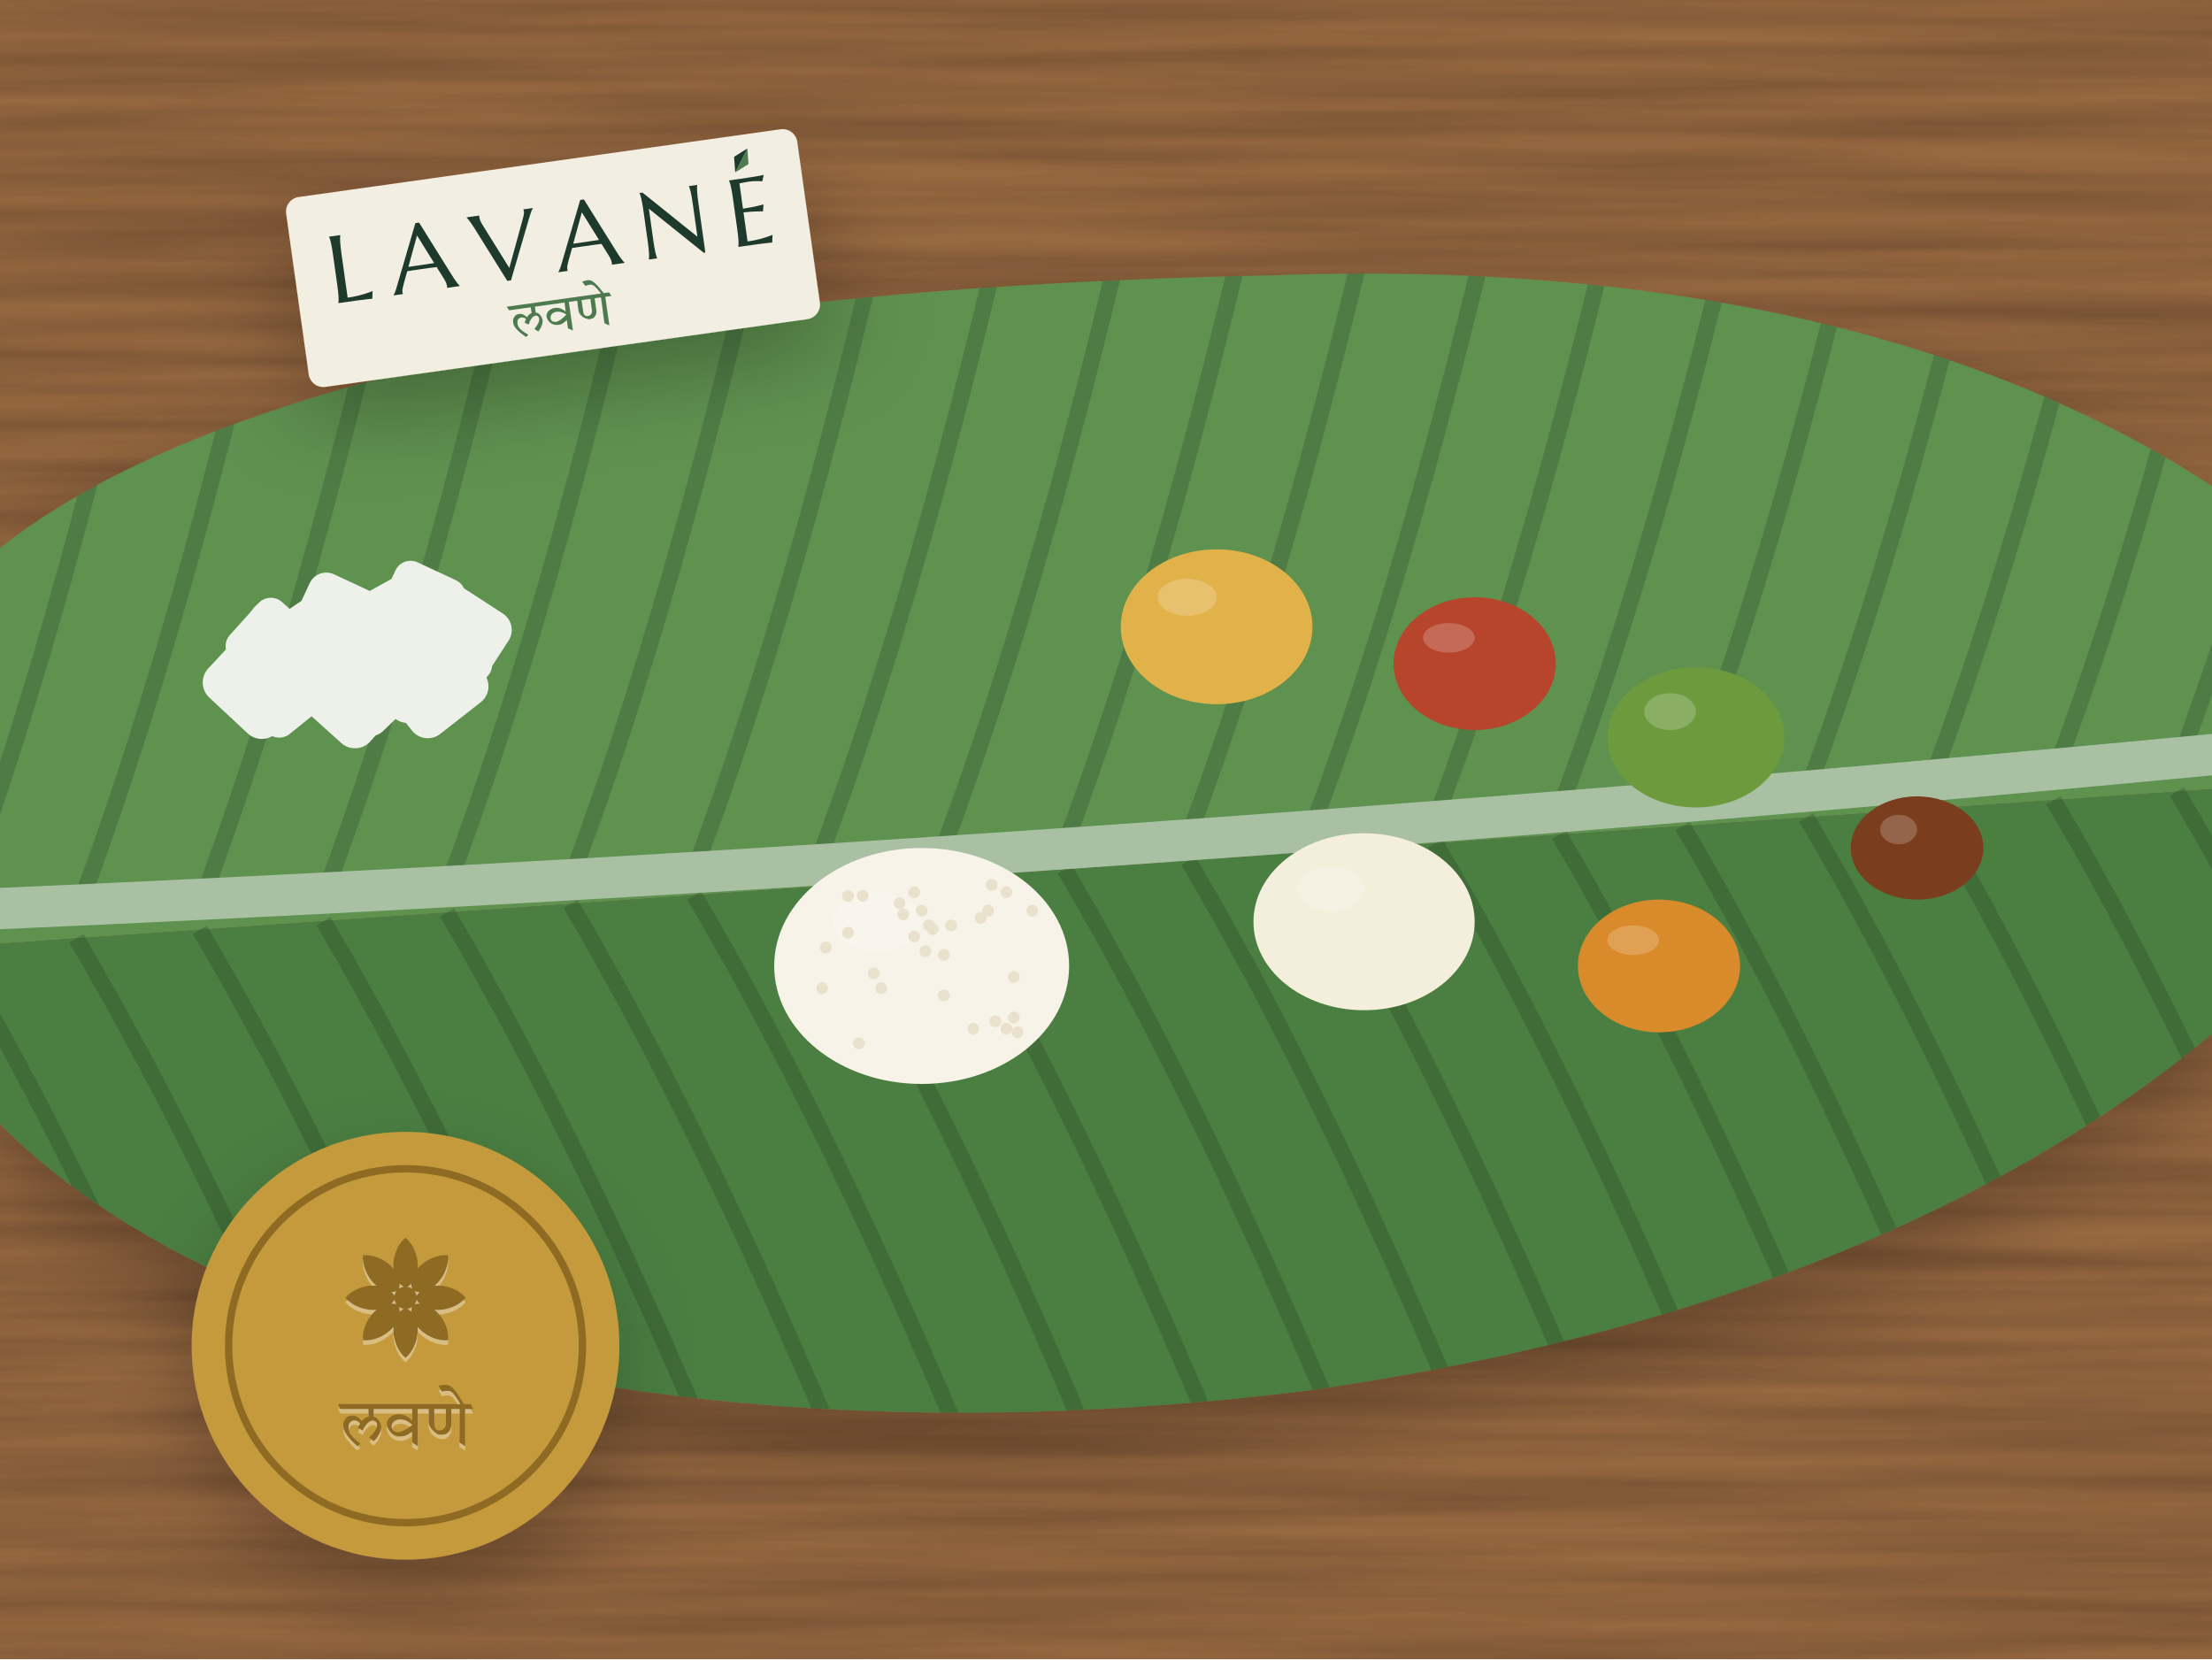
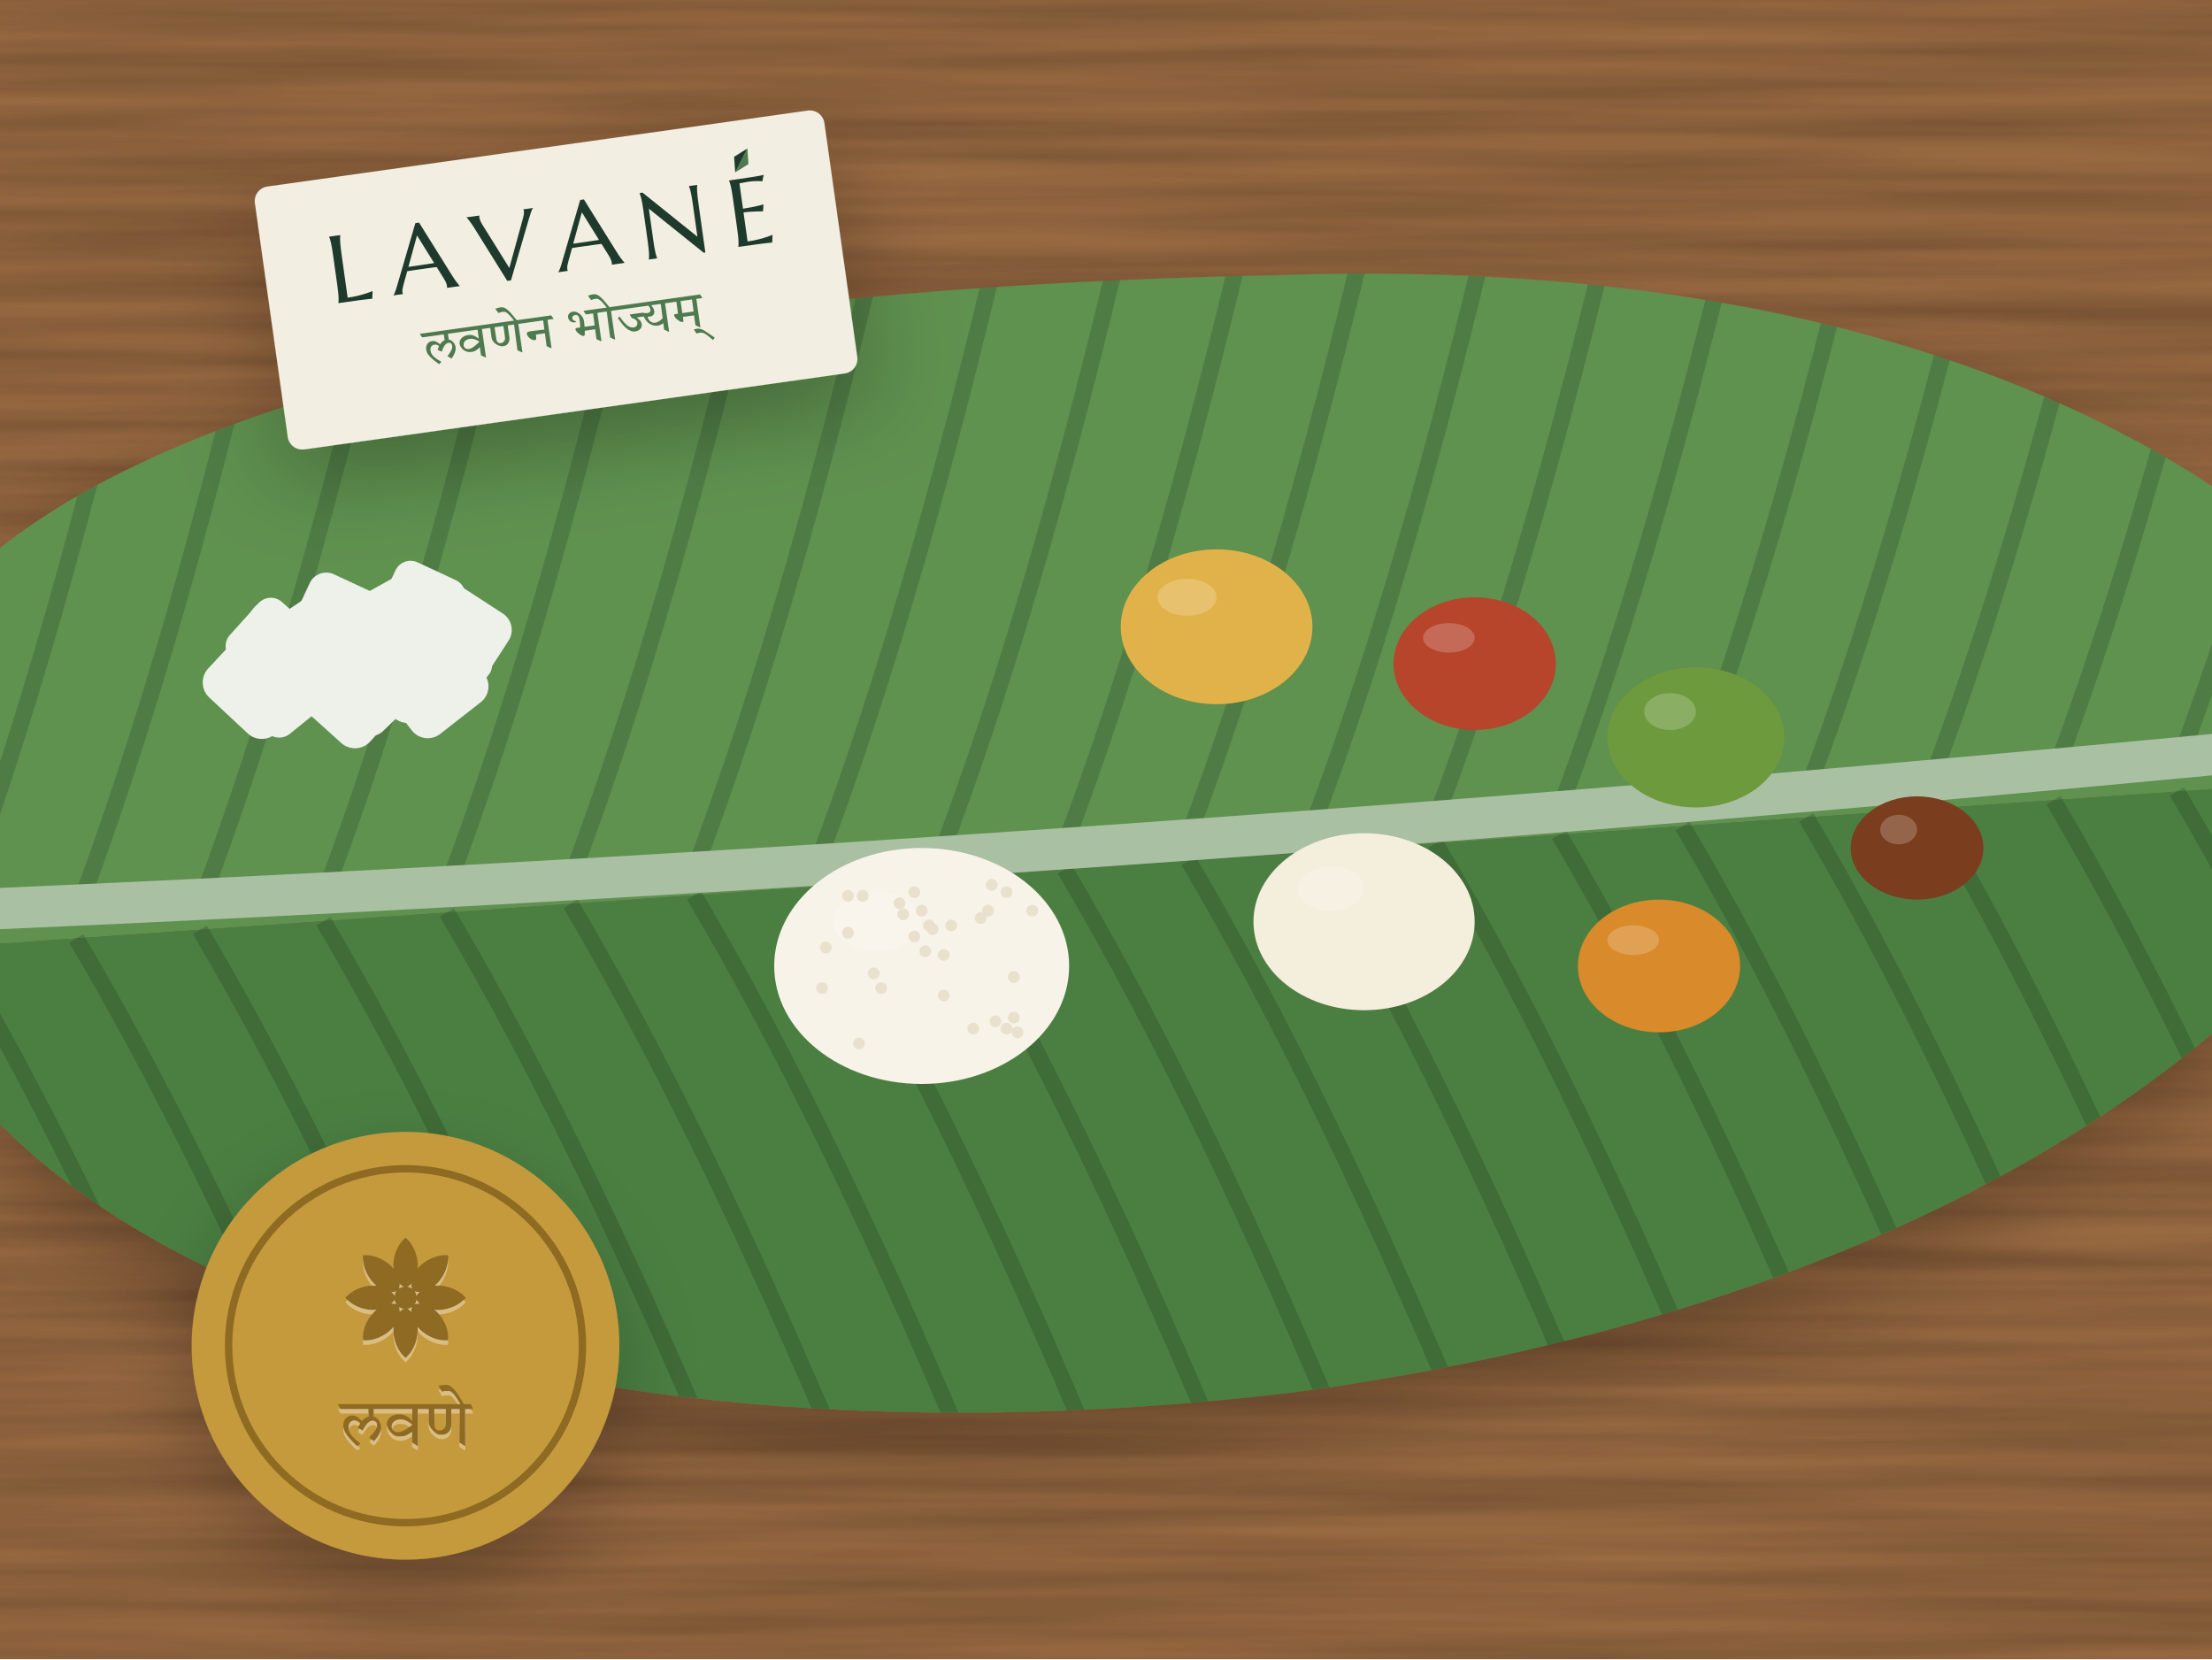
<svg xmlns="http://www.w3.org/2000/svg" viewBox="0 0 600 450" role="img" aria-hidden="true">
  <defs>
-     <filter id="i1grain" x="0" y="0" width="100%" height="100%">
+     <filter id="i2grain" x="0" y="0" width="100%" height="100%">
      <feTurbulence type="fractalNoise" baseFrequency=".9" numOctaves="2" seed="4" result="n" />
      <feColorMatrix in="n" type="matrix" values="0 0 0 0 0  0 0 0 0 0  0 0 0 0 0  0 0 0 .09 0" result="a" />
      <feComposite in="a" in2="SourceGraphic" operator="in" result="b" />
      <feMerge>
        <feMergeNode in="SourceGraphic" />
        <feMergeNode in="b" />
      </feMerge>
    </filter>
-     <filter id="i1wood" x="0" y="0" width="100%" height="100%">
+     <filter id="i2wood" x="0" y="0" width="100%" height="100%">
      <feTurbulence type="fractalNoise" baseFrequency=".006 .16" numOctaves="3" seed="8" result="n" />
      <feColorMatrix in="n" type="matrix" values="0 0 0 0 0  0 0 0 0 0  0 0 0 0 0  0 0 0 .55 -.08" result="a" />
      <feComposite in="a" in2="SourceGraphic" operator="in" result="b" />
      <feMerge>
        <feMergeNode in="SourceGraphic" />
        <feMergeNode in="b" />
      </feMerge>
    </filter>
-     <filter id="i1rough" x="-5%" y="-5%" width="110%" height="110%">
+     <filter id="i2rough" x="-5%" y="-5%" width="110%" height="110%">
      <feTurbulence type="fractalNoise" baseFrequency=".7" numOctaves="2" seed="2" result="n" />
      <feDisplacementMap in="SourceGraphic" in2="n" scale="1.8" xChannelSelector="R" yChannelSelector="G" result="d" />
      <feTurbulence type="fractalNoise" baseFrequency="1.1" seed="5" result="s" />
      <feColorMatrix in="s" type="matrix" values="0 0 0 0 0  0 0 0 0 0  0 0 0 0 0  0 0 0 -.8 1.3" result="sm" />
      <feComposite in="d" in2="sm" operator="in" />
    </filter>
-     <filter id="i1engrave" x="-5%" y="-5%" width="110%" height="110%">
+     <filter id="i2engrave" x="-5%" y="-5%" width="110%" height="110%">
      <feOffset dx="0" dy="1.2" in="SourceAlpha" result="o" />
      <feFlood flood-color="#fff" flood-opacity=".35" />
      <feComposite in2="o" operator="in" result="hl" />
      <feMerge>
        <feMergeNode in="hl" />
        <feMergeNode in="SourceGraphic" />
      </feMerge>
    </filter>
-     <filter id="i1soft" x="-100%" y="-100%" width="300%" height="300%">
+     <filter id="i2soft" x="-100%" y="-100%" width="300%" height="300%">
      <feGaussianBlur stdDeviation="14" />
    </filter>
-     <filter id="i1shadow" x="-20%" y="-20%" width="140%" height="150%">
+     <filter id="i2shadow" x="-20%" y="-20%" width="140%" height="150%">
      <feDropShadow dx="0" dy="10" stdDeviation="12" flood-color="#000" flood-opacity=".25" />
    </filter>
-     <filter id="i1emboss" x="-10%" y="-10%" width="120%" height="120%">
+     <filter id="i2emboss" x="-10%" y="-10%" width="120%" height="120%">
      <feGaussianBlur in="SourceAlpha" stdDeviation="1.2" result="b" />
      <feSpecularLighting in="b" surfaceScale="3" specularConstant=".7" specularExponent="18" lighting-color="#fff" result="s">
        <feDistantLight azimuth="225" elevation="40" />
      </feSpecularLighting>
      <feComposite in="s" in2="SourceAlpha" operator="in" result="sp" />
      <feComposite in="SourceGraphic" in2="sp" operator="arithmetic" k1="0" k2="1" k3=".5" k4="0" />
    </filter>
  </defs>
  <rect width="600" height="450" fill="#9A6B43" />
-   <rect width="600" height="450" fill="#9A6B43" filter="url(#i1wood)" />
-   <g filter="url(#i1shadow)">
+   <rect width="600" height="450" fill="#9A6B43" filter="url(#i2wood)" />
+   <g filter="url(#i2shadow)">
    <g transform="translate(300 235) rotate(-4)">
-       <clipPath id="bl2">
+       <clipPath id="bl3">
        <path d="M-336.00 -33.60 C-336.00 -134.40 -168.00 -168.00 56.00 -156.80 C224.00 -151.20 324.80 -89.60 369.60 -11.20 C313.60 78.40 201.60 134.40 44.80 145.60 C-156.80 156.80 -336.00 89.60 -336.00 -33.60 Z" />
      </clipPath>
-       <g clip-path="url(#bl2)">
+       <g clip-path="url(#bl3)">
        <rect x="-392.0" y="-224.0" width="784.0" height="224.0" fill="#5E9150" />
        <rect x="-392.0" y="0" width="784.0" height="224.0" fill="#4C7F42" />
        <path d="M-313.60 -5.60 Q-280.00 -78.40 -246.40 -190.40" stroke="#00000026" stroke-width="4.48" fill="none" />
        <path d="M-313.60 0.00 Q-280.00 67.20 -246.40 168.00" stroke="#00000026" stroke-width="4.48" fill="none" />
        <path d="M-280.00 -5.60 Q-246.40 -78.40 -212.80 -190.40" stroke="#00000026" stroke-width="4.48" fill="none" />
        <path d="M-280.00 0.00 Q-246.40 67.20 -212.80 168.00" stroke="#00000026" stroke-width="4.48" fill="none" />
        <path d="M-246.40 -5.60 Q-212.80 -78.40 -179.20 -190.40" stroke="#00000026" stroke-width="4.48" fill="none" />
        <path d="M-246.40 0.00 Q-212.80 67.20 -179.20 168.00" stroke="#00000026" stroke-width="4.48" fill="none" />
        <path d="M-212.80 -5.60 Q-179.20 -78.40 -145.60 -190.40" stroke="#00000026" stroke-width="4.48" fill="none" />
        <path d="M-212.80 0.00 Q-179.20 67.20 -145.60 168.00" stroke="#00000026" stroke-width="4.48" fill="none" />
        <path d="M-179.20 -5.60 Q-145.60 -78.40 -112.00 -190.40" stroke="#00000026" stroke-width="4.48" fill="none" />
        <path d="M-179.20 0.00 Q-145.60 67.20 -112.00 168.00" stroke="#00000026" stroke-width="4.48" fill="none" />
        <path d="M-145.60 -5.60 Q-112.00 -78.40 -78.40 -190.40" stroke="#00000026" stroke-width="4.48" fill="none" />
        <path d="M-145.60 0.00 Q-112.00 67.20 -78.40 168.00" stroke="#00000026" stroke-width="4.48" fill="none" />
        <path d="M-112.00 -5.60 Q-78.40 -78.40 -44.80 -190.40" stroke="#00000026" stroke-width="4.48" fill="none" />
        <path d="M-112.00 0.00 Q-78.40 67.20 -44.80 168.00" stroke="#00000026" stroke-width="4.48" fill="none" />
        <path d="M-78.40 -5.60 Q-44.80 -78.40 -11.20 -190.40" stroke="#00000026" stroke-width="4.48" fill="none" />
        <path d="M-78.40 0.00 Q-44.80 67.20 -11.20 168.00" stroke="#00000026" stroke-width="4.48" fill="none" />
        <path d="M-44.80 -5.60 Q-11.20 -78.40 22.40 -190.40" stroke="#00000026" stroke-width="4.48" fill="none" />
        <path d="M-44.80 0.00 Q-11.20 67.20 22.40 168.00" stroke="#00000026" stroke-width="4.48" fill="none" />
        <path d="M-11.20 -5.60 Q22.40 -78.40 56.00 -190.40" stroke="#00000026" stroke-width="4.48" fill="none" />
        <path d="M-11.20 0.00 Q22.40 67.20 56.00 168.00" stroke="#00000026" stroke-width="4.48" fill="none" />
        <path d="M22.40 -5.60 Q56.00 -78.40 89.60 -190.40" stroke="#00000026" stroke-width="4.48" fill="none" />
        <path d="M22.40 0.00 Q56.00 67.20 89.60 168.00" stroke="#00000026" stroke-width="4.48" fill="none" />
        <path d="M56.00 -5.60 Q89.60 -78.40 123.20 -190.40" stroke="#00000026" stroke-width="4.48" fill="none" />
        <path d="M56.00 0.00 Q89.60 67.20 123.20 168.00" stroke="#00000026" stroke-width="4.48" fill="none" />
        <path d="M89.60 -5.60 Q123.20 -78.40 156.80 -190.40" stroke="#00000026" stroke-width="4.48" fill="none" />
        <path d="M89.60 0.00 Q123.20 67.20 156.80 168.00" stroke="#00000026" stroke-width="4.48" fill="none" />
        <path d="M123.20 -5.60 Q156.80 -78.40 190.40 -190.40" stroke="#00000026" stroke-width="4.48" fill="none" />
        <path d="M123.20 0.00 Q156.80 67.20 190.40 168.00" stroke="#00000026" stroke-width="4.48" fill="none" />
        <path d="M156.80 -5.60 Q190.40 -78.40 224.00 -190.40" stroke="#00000026" stroke-width="4.48" fill="none" />
        <path d="M156.80 0.00 Q190.40 67.20 224.00 168.00" stroke="#00000026" stroke-width="4.48" fill="none" />
        <path d="M190.40 -5.60 Q224.00 -78.40 257.60 -190.40" stroke="#00000026" stroke-width="4.48" fill="none" />
        <path d="M190.40 0.00 Q224.00 67.20 257.60 168.00" stroke="#00000026" stroke-width="4.48" fill="none" />
        <path d="M224.00 -5.60 Q257.60 -78.40 291.20 -190.40" stroke="#00000026" stroke-width="4.48" fill="none" />
        <path d="M224.00 0.00 Q257.60 67.20 291.20 168.00" stroke="#00000026" stroke-width="4.48" fill="none" />
        <path d="M257.60 -5.60 Q291.20 -78.40 324.80 -190.40" stroke="#00000026" stroke-width="4.48" fill="none" />
        <path d="M257.60 0.00 Q291.20 67.20 324.80 168.00" stroke="#00000026" stroke-width="4.48" fill="none" />
        <path d="M291.20 -5.60 Q324.80 -78.40 358.40 -190.40" stroke="#00000026" stroke-width="4.48" fill="none" />
        <path d="M291.20 0.00 Q324.80 67.20 358.40 168.00" stroke="#00000026" stroke-width="4.48" fill="none" />
        <path d="M324.80 -5.60 Q358.40 -78.40 392.00 -190.40" stroke="#00000026" stroke-width="4.48" fill="none" />
        <path d="M324.80 0.00 Q358.40 67.20 392.00 168.00" stroke="#00000026" stroke-width="4.48" fill="none" />
      </g>
      <path d="M-358.40 -11.20 Q0.00 0.00 369.60 -11.20" stroke="#A9C0A2" stroke-width="11.20" fill="none" stroke-linecap="round" />
      <path d="M-336.00 -22.40 L-392.00 -16.80" stroke="#4C7F42" stroke-width="16.80" stroke-linecap="round" />
      <rect x="-233.25" y="-76.51" width="22.21" height="22.21" rx="4.89" transform="rotate(60 -222.14 -65.40)" fill="#EEF0EA" />
      <rect x="-206.53" y="-73.95" width="22.23" height="22.23" rx="4.89" transform="rotate(50 -195.42 -62.84)" fill="#EEF0EA" />
      <rect x="-230.03" y="-73.81" width="21.01" height="21.01" rx="4.62" transform="rotate(55 -219.52 -63.30)" fill="#EEF0EA" />
      <rect x="-214.58" y="-92.00" width="22.53" height="22.53" rx="4.96" transform="rotate(29 -203.31 -80.73)" fill="#EEF0EA" />
      <rect x="-230.66" y="-80.21" width="20.29" height="20.29" rx="4.46" transform="rotate(20 -220.52 -70.06)" fill="#EEF0EA" />
      <rect x="-198.53" y="-83.25" width="17.37" height="17.37" rx="3.82" transform="rotate(68 -189.84 -74.56)" fill="#EEF0EA" />
      <rect x="-183.20" y="-86.35" width="24.18" height="24.18" rx="5.32" transform="rotate(37 -171.11 -74.26)" fill="#EEF0EA" />
      <rect x="-214.98" y="-76.97" width="23.24" height="23.24" rx="5.11" transform="rotate(44 -203.36 -65.35)" fill="#EEF0EA" />
      <rect x="-200.16" y="-81.25" width="23.98" height="23.98" rx="5.27" transform="rotate(48 -188.17 -69.26)" fill="#EEF0EA" />
      <rect x="-182.40" y="-75.02" width="18.00" height="18.00" rx="3.96" transform="rotate(43 -173.40 -66.02)" fill="#EEF0EA" />
      <rect x="-238.00" y="-78.84" width="25.45" height="25.45" rx="5.60" transform="rotate(47 -225.27 -66.12)" fill="#EEF0EA" />
      <rect x="-197.97" y="-79.32" width="24.46" height="24.46" rx="5.38" transform="rotate(46 -185.74 -67.09)" fill="#EEF0EA" />
      <rect x="-212.22" y="-80.31" width="22.04" height="22.04" rx="4.85" transform="rotate(57 -201.20 -69.29)" fill="#EEF0EA" />
      <rect x="-225.67" y="-78.56" width="19.82" height="19.82" rx="4.36" transform="rotate(21 -215.76 -68.66)" fill="#EEF0EA" />
      <rect x="-192.57" y="-88.78" width="18.26" height="18.26" rx="4.02" transform="rotate(40 -183.44 -79.65)" fill="#EEF0EA" />
      <rect x="-191.29" y="-75.12" width="24.91" height="24.91" rx="5.48" transform="rotate(56 -178.83 -62.67)" fill="#EEF0EA" />
      <rect x="-233.05" y="-84.93" width="25.65" height="25.65" rx="5.64" transform="rotate(37 -220.22 -72.10)" fill="#EEF0EA" />
      <rect x="-219.98" y="-86.52" width="17.37" height="17.37" rx="3.82" transform="rotate(60 -211.29 -77.84)" fill="#EEF0EA" />
      <rect x="-190.72" y="-93.81" width="20.48" height="20.48" rx="4.51" transform="rotate(29 -180.48 -83.57)" fill="#EEF0EA" />
      <rect x="-231.67" y="-86.11" width="20.63" height="20.63" rx="4.54" transform="rotate(46 -221.35 -75.80)" fill="#EEF0EA" />
      <rect x="-195.59" y="-90.85" width="17.20" height="17.20" rx="3.78" transform="rotate(65 -186.99 -82.25)" fill="#EEF0EA" />
      <rect x="-209.25" y="-78.57" width="21.74" height="21.74" rx="4.78" transform="rotate(37 -198.38 -67.70)" fill="#EEF0EA" />
      <rect x="-210.15" y="-84.72" width="17.49" height="17.49" rx="3.85" transform="rotate(58 -201.41 -75.97)" fill="#EEF0EA" />
      <rect x="-213.07" y="-74.39" width="25.30" height="25.30" rx="5.57" transform="rotate(46 -200.41 -61.74)" fill="#EEF0EA" />
    </g>
  </g>
  <ellipse cx="330" cy="170" rx="26" ry="21" fill="#E2B24A" />
  <ellipse cx="322" cy="162" rx="8" ry="5" fill="#fff" opacity=".2" />
  <ellipse cx="400" cy="180" rx="22" ry="18" fill="#B6452C" />
  <ellipse cx="393" cy="173" rx="7" ry="4" fill="#fff" opacity=".2" />
  <ellipse cx="460" cy="200" rx="24" ry="19" fill="#6E9A3E" />
  <ellipse cx="453" cy="193" rx="7" ry="5" fill="#fff" opacity=".2" />
  <ellipse cx="370" cy="250" rx="30" ry="24" fill="#F4EEDC" />
  <ellipse cx="361" cy="241" rx="9" ry="6" fill="#fff" opacity=".2" />
  <ellipse cx="450" cy="262" rx="22" ry="18" fill="#D98A2B" />
  <ellipse cx="443" cy="255" rx="7" ry="4" fill="#fff" opacity=".2" />
  <ellipse cx="250" cy="262" rx="40" ry="32" fill="#F7F3E8" />
  <ellipse cx="238" cy="250" rx="12" ry="8" fill="#fff" opacity=".2" />
  <ellipse cx="520" cy="230" rx="18" ry="14" fill="#7A3E1E" />
  <ellipse cx="515" cy="225" rx="5" ry="4" fill="#fff" opacity=".2" />
  <circle cx="234" cy="243" r="1.6" fill="#E9E1CC" />
  <circle cx="244" cy="245" r="1.6" fill="#E9E1CC" />
  <circle cx="224" cy="257" r="1.6" fill="#E9E1CC" />
  <circle cx="275" cy="276" r="1.6" fill="#E9E1CC" />
  <circle cx="266" cy="249" r="1.6" fill="#E9E1CC" />
  <circle cx="252" cy="251" r="1.6" fill="#E9E1CC" />
  <circle cx="230" cy="243" r="1.6" fill="#E9E1CC" />
  <circle cx="233" cy="283" r="1.6" fill="#E9E1CC" />
  <circle cx="270" cy="277" r="1.6" fill="#E9E1CC" />
  <circle cx="268" cy="247" r="1.6" fill="#E9E1CC" />
  <circle cx="239" cy="268" r="1.6" fill="#E9E1CC" />
  <circle cx="264" cy="279" r="1.6" fill="#E9E1CC" />
  <circle cx="273" cy="242" r="1.6" fill="#E9E1CC" />
  <circle cx="256" cy="270" r="1.6" fill="#E9E1CC" />
  <circle cx="250" cy="247" r="1.6" fill="#E9E1CC" />
  <circle cx="248" cy="242" r="1.6" fill="#E9E1CC" />
  <circle cx="276" cy="280" r="1.6" fill="#E9E1CC" />
  <circle cx="253" cy="252" r="1.6" fill="#E9E1CC" />
  <circle cx="275" cy="265" r="1.6" fill="#E9E1CC" />
  <circle cx="273" cy="279" r="1.6" fill="#E9E1CC" />
  <circle cx="251" cy="258" r="1.6" fill="#E9E1CC" />
  <circle cx="256" cy="259" r="1.6" fill="#E9E1CC" />
  <circle cx="230" cy="253" r="1.6" fill="#E9E1CC" />
  <circle cx="269" cy="240" r="1.6" fill="#E9E1CC" />
  <circle cx="223" cy="268" r="1.6" fill="#E9E1CC" />
  <circle cx="237" cy="264" r="1.6" fill="#E9E1CC" />
  <circle cx="248" cy="254" r="1.6" fill="#E9E1CC" />
  <circle cx="280" cy="247" r="1.6" fill="#E9E1CC" />
  <circle cx="245" cy="248" r="1.6" fill="#E9E1CC" />
  <circle cx="258" cy="251" r="1.6" fill="#E9E1CC" />
-   <g filter="url(#i1shadow)">
+   <g filter="url(#i2shadow)">
    <circle cx="110" cy="365" r="58" fill="#C59A3E" />
  </g>
  <circle cx="110" cy="365" r="48" fill="none" stroke="#8E6A22" stroke-width="2" />
-   <g filter="url(#i1engrave)">
+   <g filter="url(#i2engrave)">
    <g transform="translate(110 352) rotate(0)">
      <path d="M0 -2.72 C4.76 -4.76 4.08 -12.92 0 -16.32 C-4.08 -12.92 -4.76 -4.76 0 -2.72 Z" fill="#8E6A22" />
      <ellipse cx="0" cy="-9.52" rx="1.43" ry="2.38" fill="#8E6A22" />
    </g>
    <g transform="translate(110 352) rotate(45)">
      <path d="M0 -2.72 C4.76 -4.76 4.08 -12.92 0 -16.32 C-4.08 -12.92 -4.76 -4.76 0 -2.72 Z" fill="#8E6A22" />
      <ellipse cx="0" cy="-9.52" rx="1.43" ry="2.38" fill="#8E6A22" />
    </g>
    <g transform="translate(110 352) rotate(90)">
      <path d="M0 -2.72 C4.76 -4.76 4.08 -12.92 0 -16.32 C-4.08 -12.92 -4.76 -4.76 0 -2.72 Z" fill="#8E6A22" />
      <ellipse cx="0" cy="-9.52" rx="1.43" ry="2.38" fill="#8E6A22" />
    </g>
    <g transform="translate(110 352) rotate(135)">
      <path d="M0 -2.72 C4.76 -4.76 4.08 -12.92 0 -16.32 C-4.08 -12.92 -4.76 -4.76 0 -2.72 Z" fill="#8E6A22" />
      <ellipse cx="0" cy="-9.52" rx="1.43" ry="2.38" fill="#8E6A22" />
    </g>
    <g transform="translate(110 352) rotate(180)">
      <path d="M0 -2.72 C4.76 -4.76 4.08 -12.92 0 -16.32 C-4.08 -12.92 -4.76 -4.76 0 -2.72 Z" fill="#8E6A22" />
      <ellipse cx="0" cy="-9.52" rx="1.43" ry="2.38" fill="#8E6A22" />
    </g>
    <g transform="translate(110 352) rotate(225)">
      <path d="M0 -2.72 C4.76 -4.76 4.08 -12.92 0 -16.32 C-4.08 -12.92 -4.76 -4.76 0 -2.72 Z" fill="#8E6A22" />
      <ellipse cx="0" cy="-9.52" rx="1.43" ry="2.38" fill="#8E6A22" />
    </g>
    <g transform="translate(110 352) rotate(270)">
      <path d="M0 -2.72 C4.76 -4.76 4.08 -12.92 0 -16.32 C-4.08 -12.92 -4.76 -4.76 0 -2.72 Z" fill="#8E6A22" />
      <ellipse cx="0" cy="-9.52" rx="1.43" ry="2.38" fill="#8E6A22" />
    </g>
    <g transform="translate(110 352) rotate(315)">
      <path d="M0 -2.72 C4.76 -4.76 4.08 -12.92 0 -16.32 C-4.08 -12.92 -4.76 -4.76 0 -2.72 Z" fill="#8E6A22" />
      <ellipse cx="0" cy="-9.52" rx="1.43" ry="2.38" fill="#8E6A22" />
    </g>
    <circle cx="110" cy="352" r="3.06" fill="#8E6A22" />
    <path d="M96.977 392.18H96.797Q95.699 391.136 94.871 390.218Q94.043 389.3 93.575 388.427Q93.107 387.554 93.107 386.618Q93.107 385.484 93.764 384.71Q94.421 383.936 95.555 383.936Q96.419 383.936 97.031 384.386Q97.643 384.836 98.147 385.43Q98.543 384.98 98.993 384.665Q99.443 384.35 99.947 384.224L99.911 382.19H92.333L91.721 381.02V380.84H104.087L104.699 382.01V382.19H101.369L101.387 384.242Q102.089 384.458 102.53 384.971Q102.971 385.484 103.178 386.096Q103.385 386.708 103.385 387.194Q103.385 387.968 102.881 388.958Q102.377 389.948 101.441 390.866H101.297L100.145 389.876Q101.297 388.76 101.783 387.986Q102.269 387.212 102.269 386.546Q102.269 385.97 101.972 385.646Q101.675 385.322 101.153 385.322Q100.451 385.322 99.749 385.997Q99.047 386.672 98.363 388.058L97.049 387.23Q97.373 386.546 97.733 386.006Q97.049 385.268 96.185 385.268Q95.501 385.268 95.024 385.745Q94.547 386.222 94.547 387.212Q94.547 387.86 94.826 388.49Q95.105 389.12 95.807 389.849Q96.509 390.578 97.751 391.55ZM108.713 389.606Q107.777 389.606 107.075 389.282Q106.373 388.958 105.896 388.436Q105.419 387.914 105.176 387.32Q104.933 386.726 104.933 386.204Q104.933 385.448 105.392 384.854Q105.851 384.26 106.607 383.927Q107.363 383.594 108.245 383.594Q109.325 383.594 110.225 384.098Q111.125 384.602 111.791 385.376L111.827 382.19H104.303L103.691 381.02V380.84H114.833L115.445 382.01V382.19H113.339L113.375 392.18H113.195L111.755 391.244L111.773 388.382Q111.143 388.796 110.675 389.066Q110.207 389.336 109.748 389.471Q109.289 389.606 108.713 389.606ZM111.791 386.366Q111.215 385.808 110.36 385.403Q109.505 384.998 108.641 384.998Q107.651 384.998 106.949 385.511Q106.247 386.024 106.247 386.978Q106.247 387.698 106.751 388.076Q107.255 388.454 107.939 388.454Q108.605 388.454 109.487 388.022Q110.369 387.59 111.791 386.51ZM119.855 389.156Q119.171 389.156 118.541 388.832Q117.911 388.508 117.407 388.004Q116.903 387.5 116.606 386.951Q116.309 386.402 116.273 385.934Q116.255 385.682 116.255 385.466Q116.255 385.25 116.255 385.052Q116.255 384.476 116.264 383.702Q116.273 382.928 116.273 382.19H115.049L114.437 381.02V380.84H127.667L128.279 382.01V382.19H126.173L126.209 392.18H126.029L124.589 391.244L124.661 382.19H122.429V386.456Q122.429 387.086 122.15 387.716Q121.871 388.346 121.304 388.751Q120.737 389.156 119.855 389.156ZM117.803 382.19 117.839 386.33Q117.839 387.194 118.217 387.59Q118.595 387.986 119.189 387.986Q119.873 387.986 120.395 387.527Q120.917 387.068 120.917 386.132V382.19ZM118.991 375.926 119.009 375.8Q119.711 375.674 120.215 375.638Q120.719 375.602 120.881 375.602Q121.799 375.602 122.591 376.286Q123.383 376.97 124.193 378.203Q125.003 379.436 125.957 381.056H124.985Q124.121 379.562 123.536 378.743Q122.951 377.924 122.501 377.591Q122.051 377.258 121.547 377.258Q121.259 377.258 120.746 377.312Q120.233 377.366 119.819 377.456Z" fill="#8E6A22" />
  </g>
  <g transform="translate(150 70) rotate(-8)">
-     <rect x="-70" y="-26" width="140" height="52" rx="4" fill="#F3EEE2" filter="url(#i1shadow)" />
+     <rect x="-78" y="-30" width="156" height="72" rx="4" fill="#F3EEE2" filter="url(#i2shadow)" />
  </g>
  <g transform="rotate(-8 150 70)">
    <path d="M93.347 72.883Q94.845 72.883 96.102 72.756Q97.359 72.629 98.298 72.464Q99.39 72.286 100.292 72.045L99.923 74.102Q99.771 74.089 99.466 74.076Q99.162 74.063 98.787 74.051Q98.413 74.038 98.0 74.032Q97.587 74.025 97.219 74.019Q96.851 74.013 96.565 74.006Q96.28 74.0 96.153 74.0H90.668V73.949Q90.745 73.683 90.814 73.289Q90.884 72.896 90.935 72.312Q90.986 71.728 91.011 70.921Q91.037 70.115 91.037 69.036V60.771Q91.037 59.692 91.011 58.886Q90.986 58.08 90.935 57.49Q90.884 56.899 90.814 56.506Q90.745 56.112 90.668 55.846V55.795H93.715V55.846Q93.639 56.112 93.569 56.506Q93.5 56.899 93.455 57.49Q93.411 58.08 93.379 58.886Q93.347 59.692 93.347 60.771ZM120.421 74.0V73.949Q120.447 73.886 120.459 73.759Q120.472 73.632 120.472 73.53Q120.472 73.137 120.364 72.661Q120.256 72.185 119.951 71.474L118.415 68.021Q117.704 67.995 116.524 67.995Q115.343 67.995 113.972 67.995Q112.969 67.995 112.036 67.995Q111.103 67.995 110.354 68.021L108.894 71.372Q108.703 71.842 108.488 72.4Q108.272 72.959 108.272 73.53Q108.272 73.695 108.297 73.803Q108.323 73.911 108.348 73.949V74.0H105.758V73.949Q105.987 73.708 106.329 73.092Q106.672 72.477 107.078 71.55L114.353 55.414H115.368L122.262 70.928Q122.503 71.474 122.763 71.988Q123.024 72.502 123.252 72.908Q123.481 73.314 123.658 73.594Q123.836 73.873 123.9 73.949V74.0ZM112.195 66.903Q112.931 66.903 113.705 66.897Q114.48 66.891 115.222 66.884Q115.965 66.878 116.651 66.872Q117.336 66.865 117.895 66.853L114.327 58.791L110.824 66.903ZM131.804 55.795V55.846Q131.778 55.909 131.766 56.036Q131.753 56.163 131.753 56.265Q131.753 56.658 131.861 57.134Q131.969 57.61 132.274 58.321L137.898 71.004L143.331 58.423Q143.522 57.953 143.737 57.395Q143.953 56.836 143.953 56.265Q143.953 56.112 143.928 56.004Q143.902 55.896 143.877 55.846V55.795H146.48V55.846Q146.238 56.087 145.896 56.709Q145.553 57.331 145.147 58.245L137.872 74.394H136.857L129.963 58.867Q129.722 58.321 129.462 57.813Q129.201 57.306 128.973 56.893Q128.744 56.48 128.567 56.201Q128.389 55.922 128.325 55.846V55.795ZM165.568 74.0V73.949Q165.594 73.886 165.606 73.759Q165.619 73.632 165.619 73.53Q165.619 73.137 165.511 72.661Q165.403 72.185 165.099 71.474L163.562 68.021Q162.851 67.995 161.671 67.995Q160.49 67.995 159.119 67.995Q158.116 67.995 157.183 67.995Q156.25 67.995 155.501 68.021L154.041 71.372Q153.85 71.842 153.635 72.4Q153.419 72.959 153.419 73.53Q153.419 73.695 153.444 73.803Q153.47 73.911 153.495 73.949V74.0H150.905V73.949Q151.134 73.708 151.476 73.092Q151.819 72.477 152.225 71.55L159.5 55.414H160.516L167.409 70.928Q167.65 71.474 167.911 71.988Q168.171 72.502 168.399 72.908Q168.628 73.314 168.806 73.594Q168.983 73.873 169.047 73.949V74.0ZM157.342 66.903Q158.078 66.903 158.852 66.897Q159.627 66.891 160.37 66.884Q161.112 66.878 161.798 66.872Q162.483 66.865 163.042 66.853L159.475 58.791L155.971 66.903ZM176.519 55.795 189.595 69.709V60.771Q189.595 59.692 189.57 58.886Q189.545 58.08 189.494 57.49Q189.443 56.899 189.373 56.506Q189.303 56.112 189.227 55.846V55.795H191.487V55.846Q191.411 56.112 191.347 56.506Q191.284 56.899 191.233 57.49Q191.182 58.08 191.157 58.886Q191.132 59.692 191.132 60.771V74.254H190.687L177.611 60.353V69.036Q177.611 70.115 177.636 70.921Q177.662 71.728 177.713 72.312Q177.763 72.896 177.827 73.289Q177.89 73.683 177.967 73.949V74.0H175.707V73.949Q175.783 73.683 175.853 73.289Q175.923 72.896 175.973 72.312Q176.024 71.728 176.05 70.921Q176.075 70.115 176.075 69.036V60.771Q176.075 59.692 176.05 58.886Q176.024 58.08 175.973 57.49Q175.923 56.899 175.853 56.506Q175.783 56.112 175.707 55.846V55.795ZM200.216 55.795Q201.803 55.795 203.371 55.782Q204.939 55.77 206.247 55.75Q207.554 55.731 208.481 55.693Q209.408 55.655 209.738 55.592L209.116 57.28Q208.697 57.166 208.138 57.077Q207.656 57.001 206.964 56.931Q206.272 56.861 205.371 56.861Q205.066 56.861 204.641 56.88Q204.215 56.899 203.822 56.925Q203.365 56.95 202.895 56.976V63.907Q204.203 63.895 205.256 63.831Q206.31 63.768 207.046 63.704Q207.91 63.628 208.57 63.526L208.176 65.367Q207.3 65.253 206.386 65.151Q205.599 65.062 204.672 64.993Q203.746 64.923 202.895 64.923V72.883Q204.393 72.883 205.65 72.756Q206.907 72.629 207.846 72.464Q208.938 72.286 209.839 72.045L209.471 74.102Q209.319 74.089 209.014 74.076Q208.709 74.063 208.335 74.051Q207.96 74.038 207.548 74.032Q207.135 74.025 206.767 74.019Q206.399 74.013 206.113 74.006Q205.828 74.0 205.701 74.0H200.216V73.949Q200.292 73.683 200.362 73.289Q200.432 72.896 200.483 72.312Q200.534 71.728 200.559 70.921Q200.584 70.115 200.584 69.036V60.771Q200.584 59.692 200.559 58.886Q200.534 58.08 200.483 57.49Q200.432 56.899 200.362 56.506Q200.292 56.112 200.216 55.846V55.795Z" fill="#1E3A2C" />
    <path d="M202.18 53.86 L206.05 52.13 L206.35 47.90 Z" fill="#4E7A4F" />
    <path d="M202.18 53.86 L202.47 49.63 L206.35 47.90 Z" fill="#1E3A2C" />
-     <path d="M139.871 90.14H139.731Q138.877 89.328 138.233 88.614Q137.589 87.9 137.225 87.221Q136.861 86.542 136.861 85.814Q136.861 84.932 137.372 84.33Q137.883 83.728 138.765 83.728Q139.437 83.728 139.913 84.078Q140.389 84.428 140.781 84.89Q141.089 84.54 141.439 84.295Q141.789 84.05 142.181 83.952L142.153 82.37H136.259L135.783 81.46V81.32H145.401L145.877 82.23V82.37H143.287L143.301 83.966Q143.847 84.134 144.19 84.533Q144.533 84.932 144.694 85.408Q144.855 85.884 144.855 86.262Q144.855 86.864 144.463 87.634Q144.071 88.404 143.343 89.118H143.231L142.335 88.348Q143.231 87.48 143.609 86.878Q143.987 86.276 143.987 85.758Q143.987 85.31 143.756 85.058Q143.525 84.806 143.119 84.806Q142.573 84.806 142.027 85.331Q141.481 85.856 140.949 86.934L139.927 86.29Q140.179 85.758 140.459 85.338Q139.927 84.764 139.255 84.764Q138.723 84.764 138.352 85.135Q137.981 85.506 137.981 86.276Q137.981 86.78 138.198 87.27Q138.415 87.76 138.961 88.327Q139.507 88.894 140.473 89.65ZM148.999 88.138Q148.271 88.138 147.725 87.886Q147.179 87.634 146.808 87.228Q146.437 86.822 146.248 86.36Q146.059 85.898 146.059 85.492Q146.059 84.904 146.416 84.442Q146.773 83.98 147.361 83.721Q147.949 83.462 148.635 83.462Q149.475 83.462 150.175 83.854Q150.875 84.246 151.393 84.848L151.421 82.37H145.569L145.093 81.46V81.32H153.759L154.235 82.23V82.37H152.597L152.625 90.14H152.485L151.365 89.412L151.379 87.186Q150.889 87.508 150.525 87.718Q150.161 87.928 149.804 88.033Q149.447 88.138 148.999 88.138ZM151.393 85.618Q150.945 85.184 150.28 84.869Q149.615 84.554 148.943 84.554Q148.173 84.554 147.627 84.953Q147.081 85.352 147.081 86.094Q147.081 86.654 147.473 86.948Q147.865 87.242 148.397 87.242Q148.915 87.242 149.601 86.906Q150.287 86.57 151.393 85.73ZM157.665 87.788Q157.133 87.788 156.643 87.536Q156.153 87.284 155.761 86.892Q155.369 86.5 155.138 86.073Q154.907 85.646 154.879 85.282Q154.865 85.086 154.865 84.918Q154.865 84.75 154.865 84.596Q154.865 84.148 154.872 83.546Q154.879 82.944 154.879 82.37H153.927L153.451 81.46V81.32H163.741L164.217 82.23V82.37H162.579L162.607 90.14H162.467L161.347 89.412L161.403 82.37H159.667V85.688Q159.667 86.178 159.45 86.668Q159.233 87.158 158.792 87.473Q158.351 87.788 157.665 87.788ZM156.069 82.37 156.097 85.59Q156.097 86.262 156.391 86.57Q156.685 86.878 157.147 86.878Q157.679 86.878 158.085 86.521Q158.491 86.164 158.491 85.436V82.37ZM156.993 77.498 157.007 77.4Q157.553 77.302 157.945 77.274Q158.337 77.246 158.463 77.246Q159.177 77.246 159.793 77.778Q160.409 78.31 161.039 79.269Q161.669 80.228 162.411 81.488H161.655Q160.983 80.326 160.528 79.689Q160.073 79.052 159.723 78.793Q159.373 78.534 158.981 78.534Q158.757 78.534 158.358 78.576Q157.959 78.618 157.637 78.688Z" fill="#4E7A4F" />
+     <path d="M115.497 94.14H115.357Q114.503 93.328 113.859 92.614Q113.215 91.9 112.851 91.221Q112.487 90.542 112.487 89.814Q112.487 88.932 112.998 88.33Q113.509 87.728 114.391 87.728Q115.063 87.728 115.539 88.078Q116.015 88.428 116.407 88.89Q116.715 88.54 117.065 88.295Q117.415 88.05 117.807 87.952L117.779 86.37H111.885L111.409 85.46V85.32H121.027L121.503 86.23V86.37H118.913L118.927 87.966Q119.473 88.134 119.816 88.533Q120.159 88.932 120.32 89.408Q120.481 89.884 120.481 90.262Q120.481 90.864 120.089 91.634Q119.697 92.404 118.969 93.118H118.857L117.961 92.348Q118.857 91.48 119.235 90.878Q119.613 90.276 119.613 89.758Q119.613 89.31 119.382 89.058Q119.151 88.806 118.745 88.806Q118.199 88.806 117.653 89.331Q117.107 89.856 116.575 90.934L115.553 90.29Q115.805 89.758 116.085 89.338Q115.553 88.764 114.881 88.764Q114.349 88.764 113.978 89.135Q113.607 89.506 113.607 90.276Q113.607 90.78 113.824 91.27Q114.041 91.76 114.587 92.327Q115.133 92.894 116.099 93.65ZM124.625 92.138Q123.897 92.138 123.351 91.886Q122.805 91.634 122.434 91.228Q122.063 90.822 121.874 90.36Q121.685 89.898 121.685 89.492Q121.685 88.904 122.042 88.442Q122.399 87.98 122.987 87.721Q123.575 87.462 124.261 87.462Q125.101 87.462 125.801 87.854Q126.501 88.246 127.019 88.848L127.047 86.37H121.195L120.719 85.46V85.32H129.385L129.861 86.23V86.37H128.223L128.251 94.14H128.111L126.991 93.412L127.005 91.186Q126.515 91.508 126.151 91.718Q125.787 91.928 125.43 92.033Q125.073 92.138 124.625 92.138ZM127.019 89.618Q126.571 89.184 125.906 88.869Q125.241 88.554 124.569 88.554Q123.799 88.554 123.253 88.953Q122.707 89.352 122.707 90.094Q122.707 90.654 123.099 90.948Q123.491 91.242 124.023 91.242Q124.541 91.242 125.227 90.906Q125.913 90.57 127.019 89.73ZM133.291 91.788Q132.759 91.788 132.269 91.536Q131.779 91.284 131.387 90.892Q130.995 90.5 130.764 90.073Q130.533 89.646 130.505 89.282Q130.491 89.086 130.491 88.918Q130.491 88.75 130.491 88.596Q130.491 88.148 130.498 87.546Q130.505 86.944 130.505 86.37H129.553L129.077 85.46V85.32H139.367L139.843 86.23V86.37H138.205L138.233 94.14H138.093L136.973 93.412L137.029 86.37H135.293V89.688Q135.293 90.178 135.076 90.668Q134.859 91.158 134.418 91.473Q133.977 91.788 133.291 91.788ZM131.695 86.37 131.723 89.59Q131.723 90.262 132.017 90.57Q132.311 90.878 132.773 90.878Q133.305 90.878 133.711 90.521Q134.117 90.164 134.117 89.436V86.37ZM132.619 81.498 132.633 81.4Q133.179 81.302 133.571 81.274Q133.963 81.246 134.089 81.246Q134.803 81.246 135.419 81.778Q136.035 82.31 136.665 83.269Q137.295 84.228 138.037 85.488H137.281Q136.609 84.326 136.154 83.689Q135.699 83.052 135.349 82.793Q134.999 82.534 134.607 82.534Q134.383 82.534 133.984 82.576Q133.585 82.618 133.263 82.688ZM147.823 86.37H146.185L146.213 94.14H146.073L144.953 93.412L144.981 89.898H142.517Q142.517 90.71 142.433 91.032Q142.349 91.354 142.027 91.354Q141.733 91.354 141.397 91.172Q141.061 90.99 140.774 90.696Q140.487 90.402 140.305 90.052Q140.123 89.702 140.123 89.38Q140.123 88.988 140.438 88.897Q140.753 88.806 141.299 88.806Q141.551 88.806 142.125 88.813Q142.699 88.82 143.448 88.841Q144.197 88.862 144.981 88.876L145.009 86.37H139.535L139.059 85.46V85.32H147.347L147.823 86.23ZM153.703 89.66H154.683Q154.753 89.002 154.781 88.582Q154.809 88.162 154.809 87.714Q154.809 86.776 154.557 86.447Q154.305 86.118 153.815 86.118Q153.465 86.118 153.185 86.328Q152.905 86.538 152.905 86.902Q152.905 87.266 153.199 87.504Q153.493 87.742 153.801 87.91V88.064Q153.661 88.078 153.598 88.085Q153.535 88.092 153.521 88.092Q152.709 88.092 152.261 87.602Q151.813 87.112 151.813 86.468Q151.813 86.034 152.037 85.74Q152.261 85.446 152.604 85.292Q152.947 85.138 153.297 85.138Q153.829 85.138 154.305 85.397Q154.781 85.656 155.152 86.09Q155.523 86.524 155.733 87.042Q155.943 87.56 155.943 88.064Q155.943 88.428 155.929 88.862Q155.915 89.296 155.901 89.66H158.645L158.673 86.37H156.713L156.237 85.46V85.32H161.011L161.487 86.23V86.37H159.849L159.877 94.14H159.737L158.617 93.412L158.631 90.71H155.803Q155.719 91.452 155.642 91.76Q155.565 92.068 155.299 92.068Q155.075 92.068 154.746 91.851Q154.417 91.634 154.095 91.298Q153.773 90.962 153.563 90.612Q153.353 90.262 153.353 89.996Q153.353 89.856 153.437 89.758Q153.521 89.66 153.703 89.66ZM165.225 86.37H163.587L163.615 94.21H163.475L162.355 93.482L162.411 86.37H161.179L160.703 85.46V85.32H162.565Q161.963 84.284 161.543 83.682Q161.081 83.052 160.731 82.793Q160.381 82.534 159.989 82.534Q159.765 82.534 159.366 82.576Q158.967 82.618 158.645 82.688L158.001 81.498L158.015 81.4Q158.561 81.302 158.953 81.274Q159.345 81.246 159.471 81.246Q160.185 81.246 160.801 81.778Q161.417 82.31 162.047 83.262Q162.635 84.158 163.321 85.32H164.749L165.225 86.23ZM169.383 92.81Q168.669 92.81 168.06 92.453Q167.451 92.096 166.933 91.487Q166.415 90.878 165.974 90.108Q165.533 89.338 165.141 88.498L165.715 88.246Q166.443 89.772 167.255 90.724Q168.067 91.676 169.005 91.676Q169.579 91.676 169.901 91.347Q170.223 91.018 170.223 90.556Q170.223 89.618 168.879 89.016L168.501 88.204V88.05H172.085Q172.407 88.218 172.75 88.274Q173.093 88.33 173.289 88.33Q173.779 88.33 174.003 88.099Q174.227 87.868 174.227 87.518Q174.227 87.252 174.122 86.951Q174.017 86.65 173.821 86.37H164.917L164.441 85.46V85.32H179.547L180.023 86.23V86.37H178.385L178.413 94.14H178.273L177.153 93.412L177.167 91.634Q176.425 92.096 175.585 92.096Q174.885 92.096 174.192 91.76Q173.499 91.424 172.967 90.752Q172.435 90.08 172.183 89.1H170.223Q170.769 89.66 171.049 90.101Q171.329 90.542 171.329 91.074Q171.329 91.634 171.056 92.019Q170.783 92.404 170.342 92.607Q169.901 92.81 169.383 92.81ZM173.751 89.366Q173.457 89.366 173.177 89.31Q173.289 90.038 173.576 90.451Q173.863 90.864 174.241 91.039Q174.619 91.214 175.025 91.214Q176.061 91.214 177.181 90.276L177.209 86.37H174.605Q174.885 86.846 175.046 87.252Q175.207 87.658 175.207 88.078Q175.207 88.638 174.843 89.002Q174.479 89.366 173.751 89.366ZM180.723 89.66H181.479L181.493 86.37H179.715L179.239 85.46V85.32H188.115L188.591 86.23V86.37H186.953L186.981 94.14H186.841L185.721 93.412L185.735 90.71H182.669V91.718Q182.669 92.068 182.347 92.068Q182.137 92.068 181.808 91.851Q181.479 91.634 181.15 91.298Q180.821 90.962 180.597 90.605Q180.373 90.248 180.373 89.982Q180.373 89.856 180.457 89.758Q180.541 89.66 180.723 89.66ZM185.777 86.37H182.641L182.655 89.66H185.749ZM185.175 94.574 185.203 94.49Q185.651 94.406 186.015 94.406Q186.477 94.406 186.911 94.581Q187.345 94.756 187.779 95.092Q187.961 95.232 188.395 95.61Q188.829 95.988 189.375 96.478Q189.921 96.968 190.439 97.472L189.963 98.004H189.865Q189.193 97.248 188.731 96.772Q188.269 96.296 187.933 96.037Q187.597 95.778 187.282 95.68Q186.967 95.582 186.589 95.582Q186.253 95.582 186.029 95.624Q185.805 95.666 185.693 95.68Z" fill="#4E7A4F" />
  </g>
</svg>
